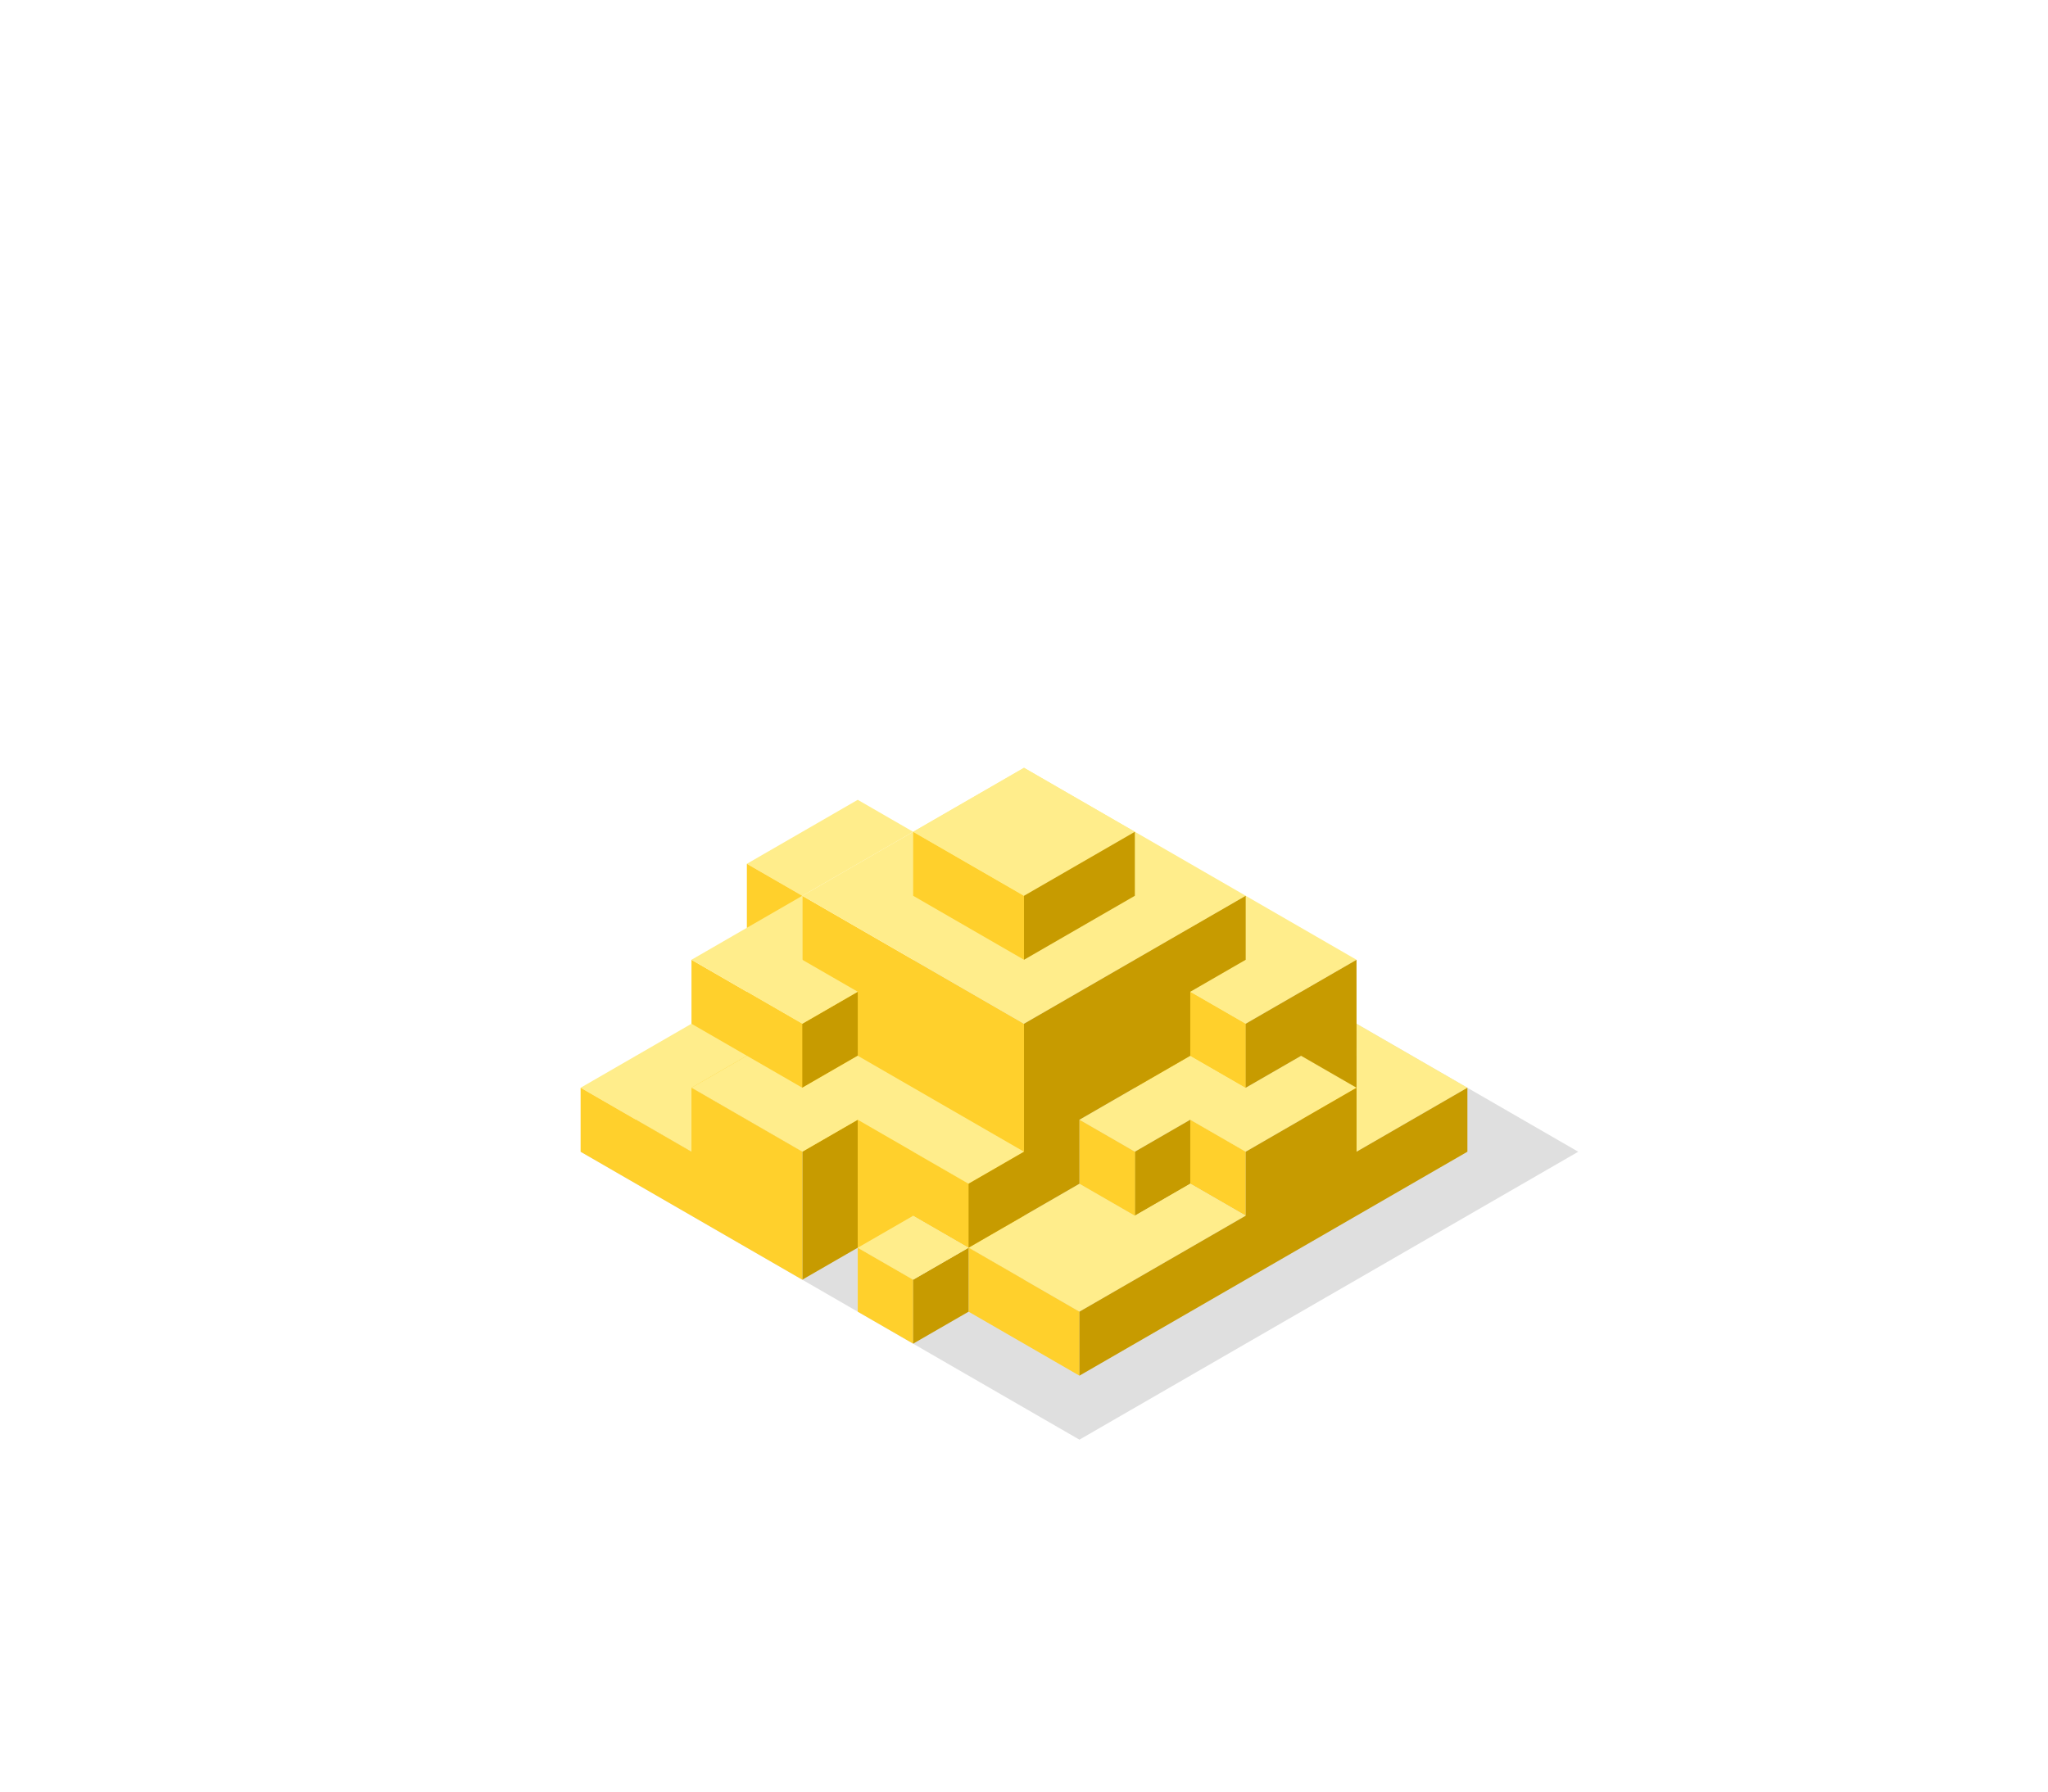
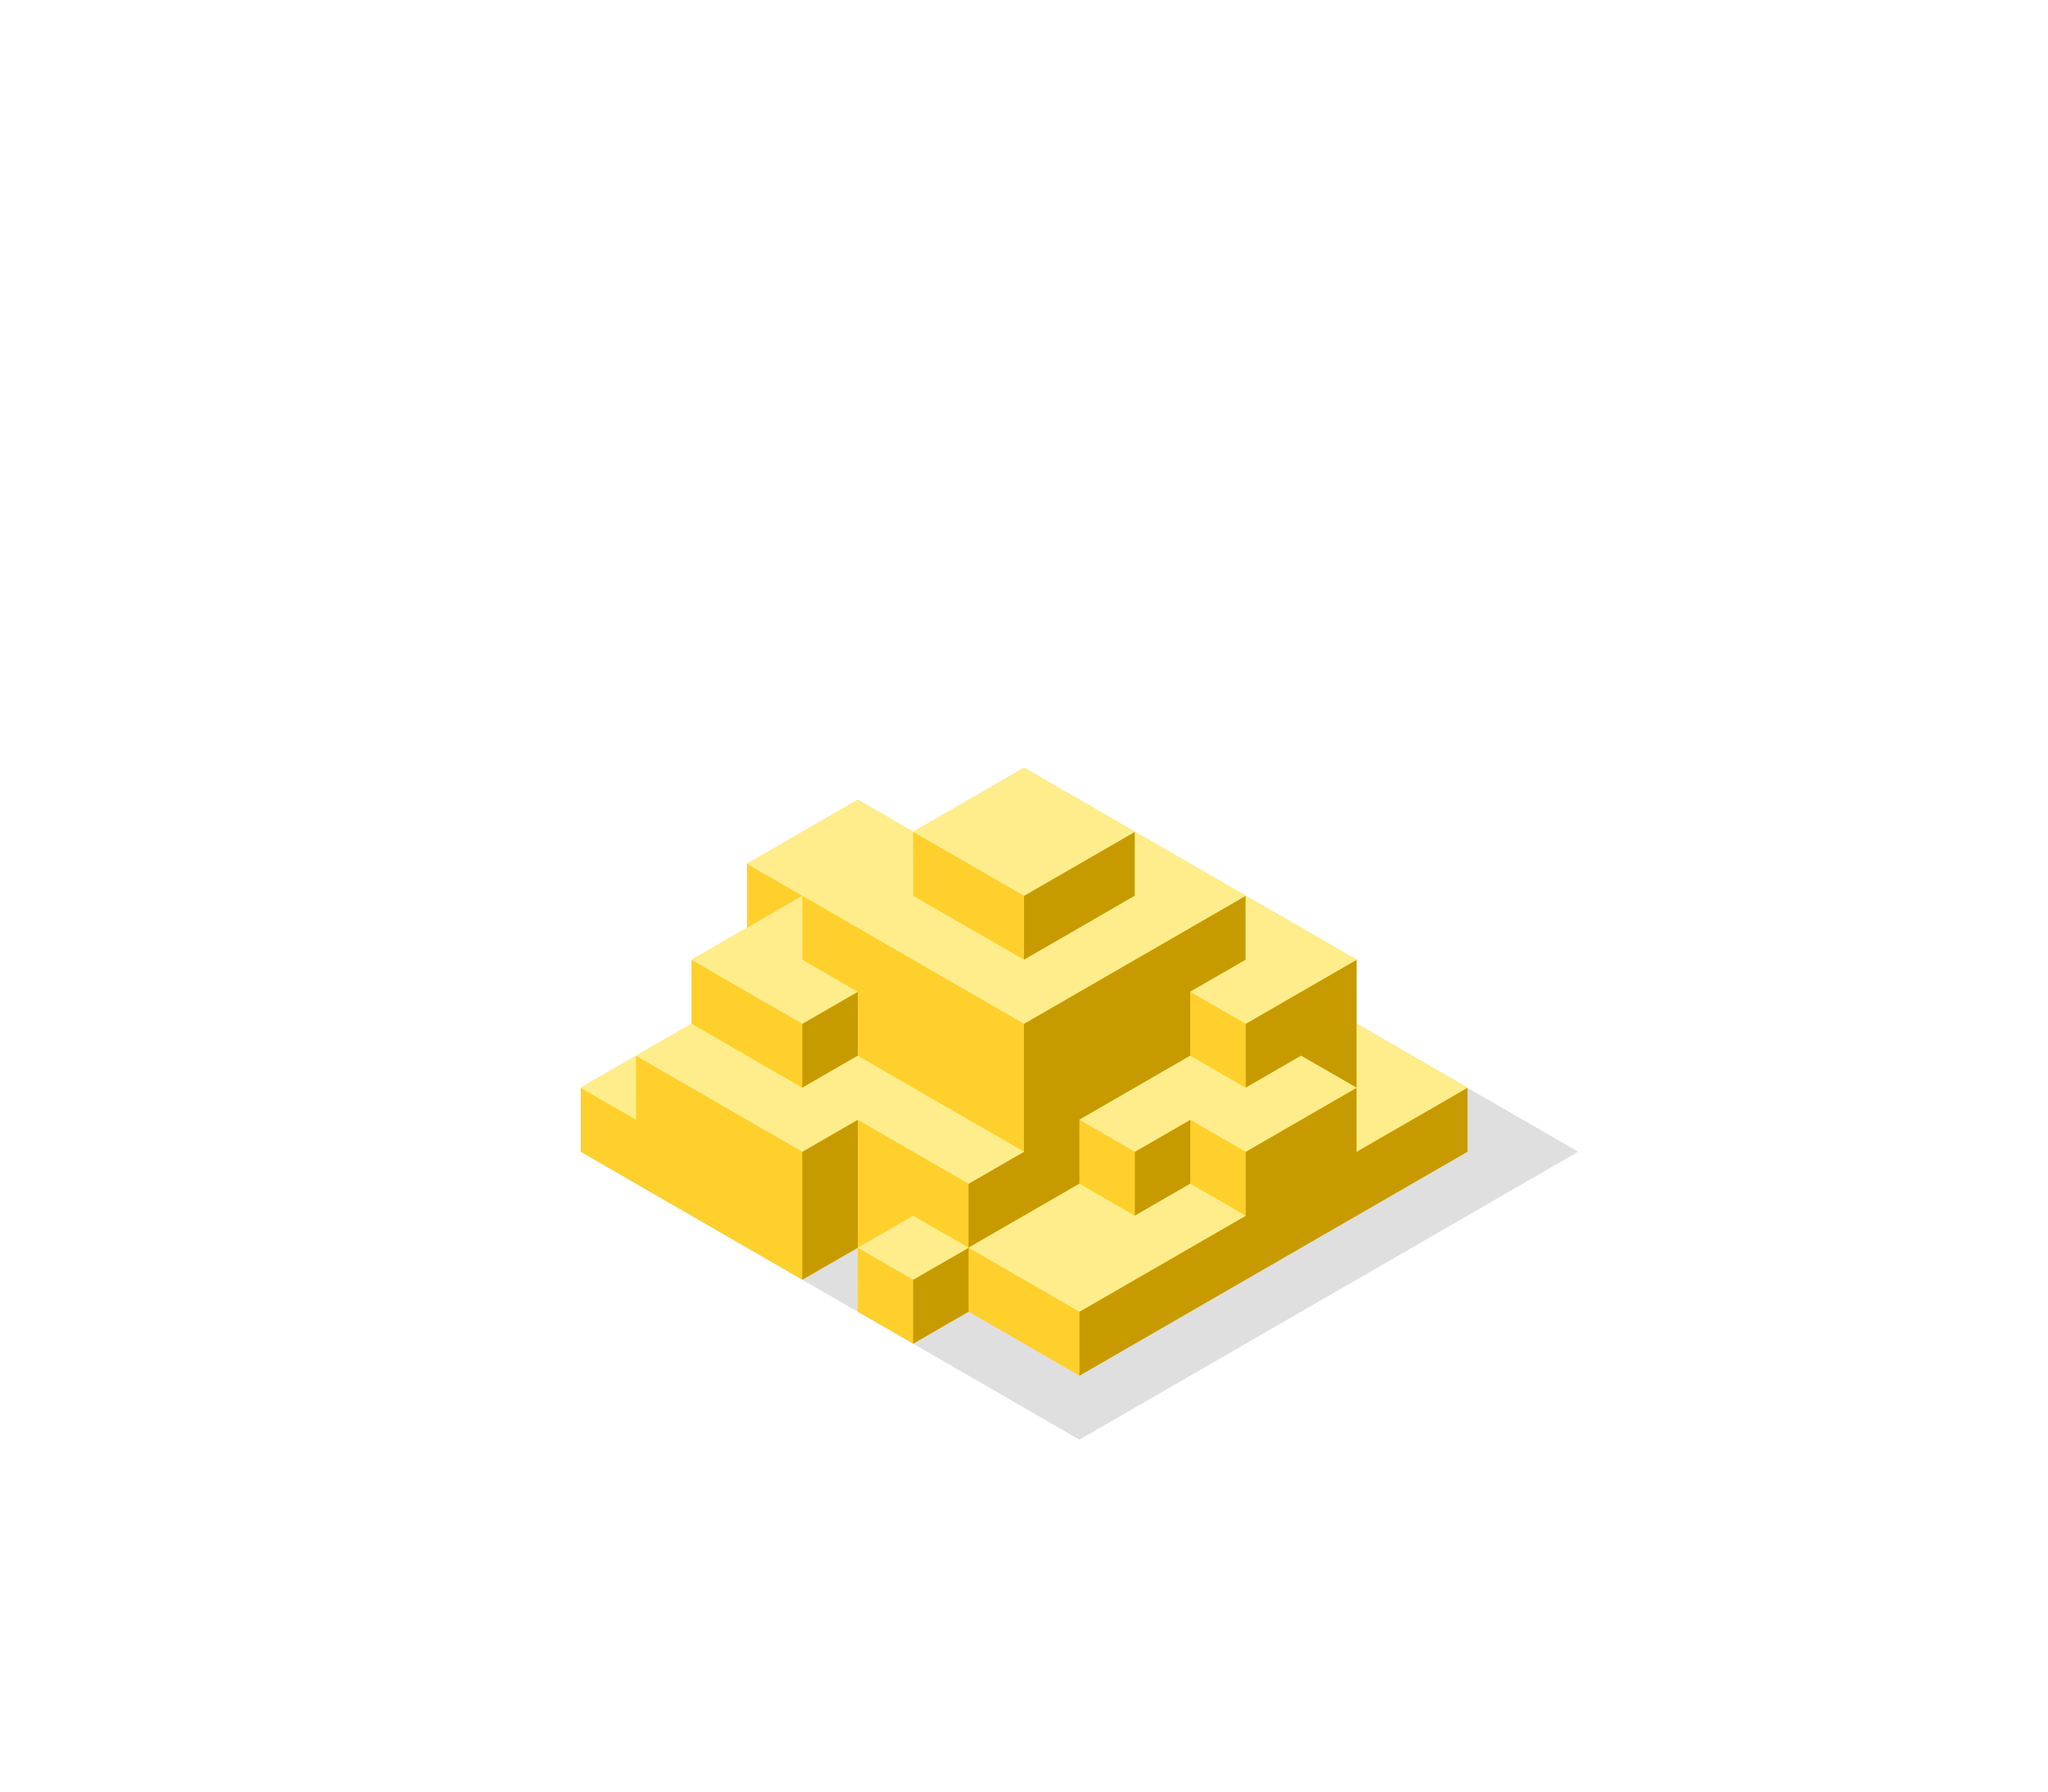
- <svg xmlns="http://www.w3.org/2000/svg" width="160" height="140" viewBox="0 0 42.333 37.042" version="1.1" id="svg8">
+ <svg xmlns="http://www.w3.org/2000/svg" id="svg8" version="1.1" viewBox="0 0 42.333 37.042" height="140" width="160">
  <defs id="defs2" />
-   <g id="layer1" transform="translate(0,-259.9583)">
-     <path style="fill:#000000;fill-opacity:0.125;stroke:none;stroke-width:0.265px;stroke-linecap:butt;stroke-linejoin:miter;stroke-opacity:1" d="m 12.001,283.771 10.311,5.953 10.311,-5.953 -10.311,-5.953 z" id="path1757" />
-     <path id="path1943" d="m 26.895,283.109 1.146,0.661 v -1.323 l -1.146,-0.661 z" style="fill:#ffd02c;fill-opacity:1;stroke:none;stroke-width:0.265px;stroke-linecap:butt;stroke-linejoin:miter;stroke-opacity:1" />
-     <path style="fill:#ffed8b;fill-opacity:1;stroke:none;stroke-width:1px;stroke-linecap:butt;stroke-linejoin:miter;stroke-opacity:1" d="m 105.98,80 v 10 l 8.66,-5 z" transform="matrix(0.2645833,0,0,0.2645833,0,259.9583)" id="path1945" />
-     <path style="fill:#ffed8b;fill-opacity:1;stroke:none;stroke-width:1px;stroke-linecap:butt;stroke-linejoin:miter;stroke-opacity:1" d="m 67.01,62.5 -8.66,5 4.33,2.5 8.66,-5 z" transform="matrix(0.2645833,0,0,0.2645833,0,259.9583)" id="path1743" />
-     <path style="fill:#ffd02c;fill-opacity:1;stroke:none;stroke-width:0.265px;stroke-linecap:butt;stroke-linejoin:miter;stroke-opacity:1" d="m 15.438,279.141 1.146,0.661 v -1.323 l -1.146,-0.661 z" id="path1733" />
-     <path style="fill:#ffd02c;fill-opacity:1;stroke:none;stroke-width:0.265px;stroke-linecap:butt;stroke-linejoin:miter;stroke-opacity:1" d="m 23.458,282.448 2.291,1.323 v -2.646 l -2.291,-1.323 z" id="path1597" />
-     <path style="fill:#ffed8b;fill-opacity:1;stroke:none;stroke-width:0.265px;stroke-linecap:butt;stroke-linejoin:miter;stroke-opacity:1" d="m 25.749,281.125 -2.291,-1.323 2.291,-1.323 2.291,1.323 z" id="path1599" />
-     <path id="path1589" d="m 14.293,282.448 2.291,1.323 v -2.646 l -2.291,-1.323 z" style="fill:#ffd02c;fill-opacity:1;stroke:none;stroke-width:0.265px;stroke-linecap:butt;stroke-linejoin:miter;stroke-opacity:1" />
-     <path style="fill:#c79b00;fill-opacity:1;stroke:none;stroke-width:0.265px;stroke-linecap:butt;stroke-linejoin:miter;stroke-opacity:1" d="m 18.875,282.448 -2.291,1.323 v -2.646 l 2.291,-1.323 z" id="path1593" />
-     <path style="fill:#ffd02c;fill-opacity:1;stroke:none;stroke-width:0.265px;stroke-linecap:butt;stroke-linejoin:miter;stroke-opacity:1" d="m 16.584,283.771 4.583,2.646 v -5.292 l -4.583,-2.646 z" id="path1021" />
-     <path style="fill:#ffed8b;fill-opacity:1;stroke:none;stroke-width:0.265px;stroke-linecap:butt;stroke-linejoin:miter;stroke-opacity:1" d="m 21.167,281.125 -4.583,-2.646 4.583,-2.646 4.583,2.646 z" id="path1568" />
-     <path id="path1570" d="m 24.604,284.432 1.146,0.661 0,-1.323 -1.146,-0.661 z" style="fill:#ffd02c;fill-opacity:1;stroke:none;stroke-width:0.265px;stroke-linecap:butt;stroke-linejoin:miter;stroke-opacity:1" />
-     <path style="fill:#ffed8b;fill-opacity:1;stroke:none;stroke-width:1px;stroke-linecap:butt;stroke-linejoin:miter;stroke-opacity:1" d="M 92.99,82.5 84.33,87.5 l 4.33,2.5 4.33,-2.5 4.33,2.5 8.66,-5 -4.33,-2.5 -4.33,2.5 z" transform="matrix(0.2645833,0,0,0.2645833,0,259.9583)" id="path1572" />
-     <path id="path1585" d="m 17.73,285.755 -1.146,0.661 v -2.646 l 1.146,-0.661 z" style="fill:#c79b00;fill-opacity:1;stroke:none;stroke-width:0.265px;stroke-linecap:butt;stroke-linejoin:miter;stroke-opacity:1" />
-     <path id="path1605" d="m 17.73,285.755 1.146,0.661 v -1.323 l -1.146,-0.661 z" style="fill:#ffd02c;fill-opacity:1;stroke:none;stroke-width:0.265px;stroke-linecap:butt;stroke-linejoin:miter;stroke-opacity:1" />
-     <path id="path1607" d="m 18.875,285.094 -1.146,-0.661 1.146,-0.661 1.146,0.661 z" style="fill:#ffed8b;fill-opacity:1;stroke:none;stroke-width:0.265px;stroke-linecap:butt;stroke-linejoin:miter;stroke-opacity:1" />
-     <path id="path1623" d="m 23.458,285.094 -1.146,-0.661 1.146,-0.661 1.146,0.661 z" style="fill:#ffed8b;fill-opacity:1;stroke:none;stroke-width:0.265px;stroke-linecap:butt;stroke-linejoin:miter;stroke-opacity:1" />
-     <path style="fill:#c79b00;fill-opacity:1;stroke:none;stroke-width:1px;stroke-linecap:butt;stroke-linejoin:miter;stroke-opacity:1" d="M 92.99,87.5 88.66,90 v 5 l 4.33,-2.5 z" id="path1625" transform="matrix(0.2645833,0,0,0.2645833,0,259.9583)" />
-     <path style="fill:#ffd02c;fill-opacity:1;stroke:none;stroke-width:0.265px;stroke-linecap:butt;stroke-linejoin:miter;stroke-opacity:1" d="m 24.604,281.786 1.146,0.661 v -1.323 l -1.146,-0.661 z" id="path1629" />
-     <path style="fill:#ffed8b;fill-opacity:1;stroke:none;stroke-width:0.265px;stroke-linecap:butt;stroke-linejoin:miter;stroke-opacity:1" d="m 25.749,281.125 -1.146,-0.661 1.146,-0.661 z" id="path1631" />
-     <path style="fill:#ffd02c;fill-opacity:1;stroke:none;stroke-width:1px;stroke-linecap:butt;stroke-linejoin:miter;stroke-opacity:1" d="m 71.34,65 v 5 L 80,75 v -5 z" transform="matrix(0.2645833,0,0,0.2645833,0,259.9583)" id="path1637" />
-     <path style="fill:#ffed8b;fill-opacity:1;stroke:none;stroke-width:1px;stroke-linecap:butt;stroke-linejoin:miter;stroke-opacity:1" d="M 80,60 71.34,65 80,70 88.66,65 Z" transform="matrix(0.2645833,0,0,0.2645833,0,259.9583)" id="path1639" />
-     <path style="fill:#c79b00;fill-opacity:1;stroke:none;stroke-width:1px;stroke-linecap:butt;stroke-linejoin:miter;stroke-opacity:1" d="M 88.66,65 80,70 v 5 l 8.66,-5 z" transform="matrix(0.2645833,0,0,0.2645833,0,259.9583)" id="path1657" />
-     <path style="fill:#ffed8b;fill-opacity:1;stroke:none;stroke-width:1px;stroke-linecap:butt;stroke-linejoin:miter;stroke-opacity:1" d="m 75.67,97.5 8.66,5 12.99,-7.5 -4.33,-2.5 L 88.66,95 84.33,92.5 Z" id="path1695" transform="matrix(0.2645833,0,0,0.2645833,0,259.9583)" />
-     <path id="path1701" d="m 22.312,284.432 1.146,0.661 v -1.323 l -1.146,-0.661 z" style="fill:#ffd02c;fill-opacity:1;stroke:none;stroke-width:0.265px;stroke-linecap:butt;stroke-linejoin:miter;stroke-opacity:1" />
-     <path style="fill:#ffd02c;fill-opacity:1;stroke:none;stroke-width:0.265px;stroke-linecap:butt;stroke-linejoin:miter;stroke-opacity:1" d="m 16.584,282.448 1.146,0.661 v -1.323 l -1.146,-0.661 z" id="path1709" />
-     <path id="path1717" d="m 15.438,281.786 1.146,0.661 v -1.323 l -1.146,-0.661 z" style="fill:#ffd02c;fill-opacity:1;stroke:none;stroke-width:0.265px;stroke-linecap:butt;stroke-linejoin:miter;stroke-opacity:1" />
-     <path style="fill:#ffd02c;fill-opacity:1;stroke:none;stroke-width:1px;stroke-linecap:butt;stroke-linejoin:miter;stroke-opacity:1" d="m 75.67,97.5 v 5 l 8.66,5 v -5 z" transform="matrix(0.2645833,0,0,0.2645833,0,259.9583)" id="path1749" />
-     <path style="fill:#c79b00;fill-opacity:1;stroke:none;stroke-width:1px;stroke-linecap:butt;stroke-linejoin:miter;stroke-opacity:1" d="m 105.98,85 -8.66,5 v 5 l -12.99,7.5 v 5 L 114.641,90 v -5 l -8.66,5 z" id="path1845" transform="matrix(0.2645833,0,0,0.2645833,0,259.9583)" />
-     <path id="path1908" d="m 13.147,283.109 1.146,0.661 v -1.323 l -1.146,-0.661 z" style="fill:#ffd02c;fill-opacity:1;stroke:none;stroke-width:0.265px;stroke-linecap:butt;stroke-linejoin:miter;stroke-opacity:1" />
-     <path style="fill:#ffed8b;fill-opacity:1;stroke:none;stroke-width:1px;stroke-linecap:butt;stroke-linejoin:miter;stroke-opacity:1" d="m 54.02,80 -8.66,5 8.66,5 v -5 l 4.33,-2.5 z" transform="matrix(0.2645833,0,0,0.2645833,0,259.9583)" id="path1910" />
-     <path id="path1880" d="m 17.73,287.078 1.146,0.661 v -1.323 l -1.146,-0.661 z" style="fill:#ffd02c;fill-opacity:1;stroke:none;stroke-width:0.265px;stroke-linecap:butt;stroke-linejoin:miter;stroke-opacity:1" />
-     <path style="fill:#c79b00;fill-opacity:1;stroke:none;stroke-width:0.265px;stroke-linecap:butt;stroke-linejoin:miter;stroke-opacity:1" d="m 20.021,287.078 -1.146,0.661 v -1.323 l 1.146,-0.661 z" id="path1884" />
-     <path id="path1927" d="m 15.438,281.786 1.146,0.661 v -1.323 l -1.146,-0.661 z" style="fill:#ffd02c;fill-opacity:1;stroke:none;stroke-width:0.265px;stroke-linecap:butt;stroke-linejoin:miter;stroke-opacity:1" />
-     <path style="fill:#c79b00;fill-opacity:1;stroke:none;stroke-width:0.265px;stroke-linecap:butt;stroke-linejoin:miter;stroke-opacity:1" d="m 17.73,281.786 -1.146,0.661 v -1.323 l 1.146,-0.661 z" id="path1931" />
-     <path style="fill:#ffd02c;fill-opacity:1;stroke:none;stroke-width:1px;stroke-linecap:butt;stroke-linejoin:miter;stroke-opacity:1" d="m 67.01,87.5 v 10 l 4.33,-2.5 4.33,2.5 v -5 z" transform="matrix(0.2645833,0,0,0.2645833,0,259.9583)" id="path1613" />
-     <path style="fill:#ffed8b;fill-opacity:1;stroke:none;stroke-width:1px;stroke-linecap:butt;stroke-linejoin:miter;stroke-opacity:1" d="m 58.35,82.5 -4.33,2.5 8.66,5 4.33,-2.5 8.66,5 L 80,90 67.01,82.5 62.68,85 Z" transform="matrix(0.2645833,0,0,0.2645833,0,259.9583)" id="path1902" />
-     <path style="fill:#ffd02c;fill-opacity:1;stroke:none;stroke-width:1px;stroke-linecap:butt;stroke-linejoin:miter;stroke-opacity:1" d="m 45.359,85 v 5 l 17.32,10 V 90 l -8.66,-5 v 5 z" transform="matrix(0.2645833,0,0,0.2645833,0,259.9583)" id="path1849" />
-     <path style="fill:#c79b00;fill-opacity:1;stroke:none;stroke-width:1px;stroke-linecap:butt;stroke-linejoin:miter;stroke-opacity:1" d="M 97.32,70 80,80 v 10 l -4.33,2.5 v 5 l 8.66,-5 v -5 l 8.66,-5 v -5 l 4.33,-2.5 z" transform="matrix(0.2645833,0,0,0.2645833,0,259.9583)" id="path1566" />
-     <path id="path1601" d="m 28.041,282.448 -1.146,-0.661 -1.146,0.661 0,-1.323 2.291,-1.323 z" style="fill:#c79b00;fill-opacity:1;stroke:none;stroke-width:0.265px;stroke-linecap:butt;stroke-linejoin:miter;stroke-opacity:1" />
-     <path style="fill:#ffed8b;stroke:none;stroke-width:0.265px;stroke-linecap:butt;stroke-linejoin:miter;stroke-opacity:1;font-variant-east_asian:normal;opacity:1;vector-effect:none;fill-opacity:1;stroke-miterlimit:4;stroke-dasharray:none;stroke-dashoffset:0" d="m 18.875,286.417 1.146,-0.661 -1.146,-0.661 -1.146,0.661 z" id="path1995" />
-     <path id="path1591" d="m 16.584,281.125 -2.291,-1.323 2.291,-1.323 0,1.323 1.146,0.661 z" style="fill:#ffed8b;fill-opacity:1;stroke:none;stroke-width:0.265px;stroke-linecap:butt;stroke-linejoin:miter;stroke-opacity:1" />
+   <g transform="translate(0,-259.9583)" id="layer1">
+     <path id="path1757" d="m 12.001,283.771 10.311,5.953 10.311,-5.953 -10.311,-5.953 z" style="fill:#000000;fill-opacity:0.125;stroke:none;stroke-width:0.265px;stroke-linecap:butt;stroke-linejoin:miter;stroke-opacity:1" />
+     <path id="path5154" d="m 17.73,287.078 1.146,0.661 1.146,-0.661 2.291,1.323 8.02,-4.63 v -1.323 l -2.291,-1.323 v -1.323 l -6.874,-3.969 -2.291,1.323 -1.146,-0.661 -2.291,1.323 v 1.323 l -1.146,0.661 v 1.323 l -2.291,1.323 v 1.323 l 4.583,2.646 1.146,-0.661 z" style="fill:#ffd02c;stroke:none;stroke-width:0.265px;stroke-linecap:butt;stroke-linejoin:miter;stroke-opacity:1;font-variant-east_asian:normal;opacity:1;vector-effect:none;fill-opacity:1;stroke-miterlimit:4;stroke-dasharray:none;stroke-dashoffset:0" />
+     <path id="path1657" d="m 23.458,277.156 -2.291,1.323 v 1.323 L 23.458,278.479 Z m 2.291,1.323 -4.583,2.646 v 2.646 l -1.146,0.661 v 1.323 l 2.291,-1.323 v -1.323 l 2.291,-1.323 v -1.323 l 1.146,-0.661 z m -5.728,7.276 -1.146,0.661 v 1.323 l 1.146,-0.661 z m 8.02,-5.953 -2.291,1.323 v 1.323 l 1.146,-0.661 1.146,0.661 z m 0,2.646 -2.291,1.323 v 1.323 l -3.437,1.984 v 1.323 l 8.02,-4.63 v -1.323 l -2.291,1.323 z m -10.311,-1.984 -1.146,0.661 v 1.323 l 1.146,-0.661 z m 0,2.646 -1.146,0.661 v 2.646 l 1.146,-0.661 z m 6.874,0 -1.146,0.661 v 1.323 l 1.146,-0.661 z" style="fill:#c79b00;fill-opacity:1;stroke:none;stroke-width:0.265px;stroke-linecap:butt;stroke-linejoin:miter;stroke-opacity:1" />
+     <path transform="matrix(0.2645833,0,0,0.2645833,0,259.9583)" id="path1599" d="M 80 60 L 71.34 65 L 80 70 L 88.66 65 L 80 60 z M 88.66 65 L 88.66 70 L 80 75 L 71.34 70 L 71.34 65 L 67.01 62.5 L 58.35 67.5 L 62.68 70 L 80 80 L 97.32 70 L 88.66 65 z M 97.32 70 L 97.32 75 L 92.99 77.5 L 97.32 80 L 105.98 75 L 97.32 70 z M 62.68 70 L 54.02 75 L 62.68 80 L 67.01 77.5 L 62.68 75 L 62.68 70 z M 54.02 80 L 49.689 82.5 L 62.68 90 L 67.01 87.5 L 75.67 92.5 L 80 90 L 67.01 82.5 L 62.68 85 L 54.02 80 z M 49.689 82.5 L 45.359 85 L 49.689 87.5 L 49.689 82.5 z M 105.98 80 L 105.98 85 L 105.98 90 L 114.641 85 L 105.98 80 z M 105.98 85 L 101.65 82.5 L 97.32 85 L 92.99 82.5 L 84.33 87.5 L 88.66 90 L 92.99 87.5 L 97.32 90 L 105.98 85 z M 84.33 92.5 L 75.67 97.5 L 84.33 102.5 L 97.32 95 L 92.99 92.5 L 88.66 95 L 84.33 92.5 z M 75.67 97.5 L 71.34 95 L 67.01 97.5 L 71.34 100 L 75.67 97.5 z " style="fill:#ffed8b;fill-opacity:1;stroke:none;stroke-width:1px;stroke-linecap:butt;stroke-linejoin:miter;stroke-opacity:1" />
  </g>
</svg>
